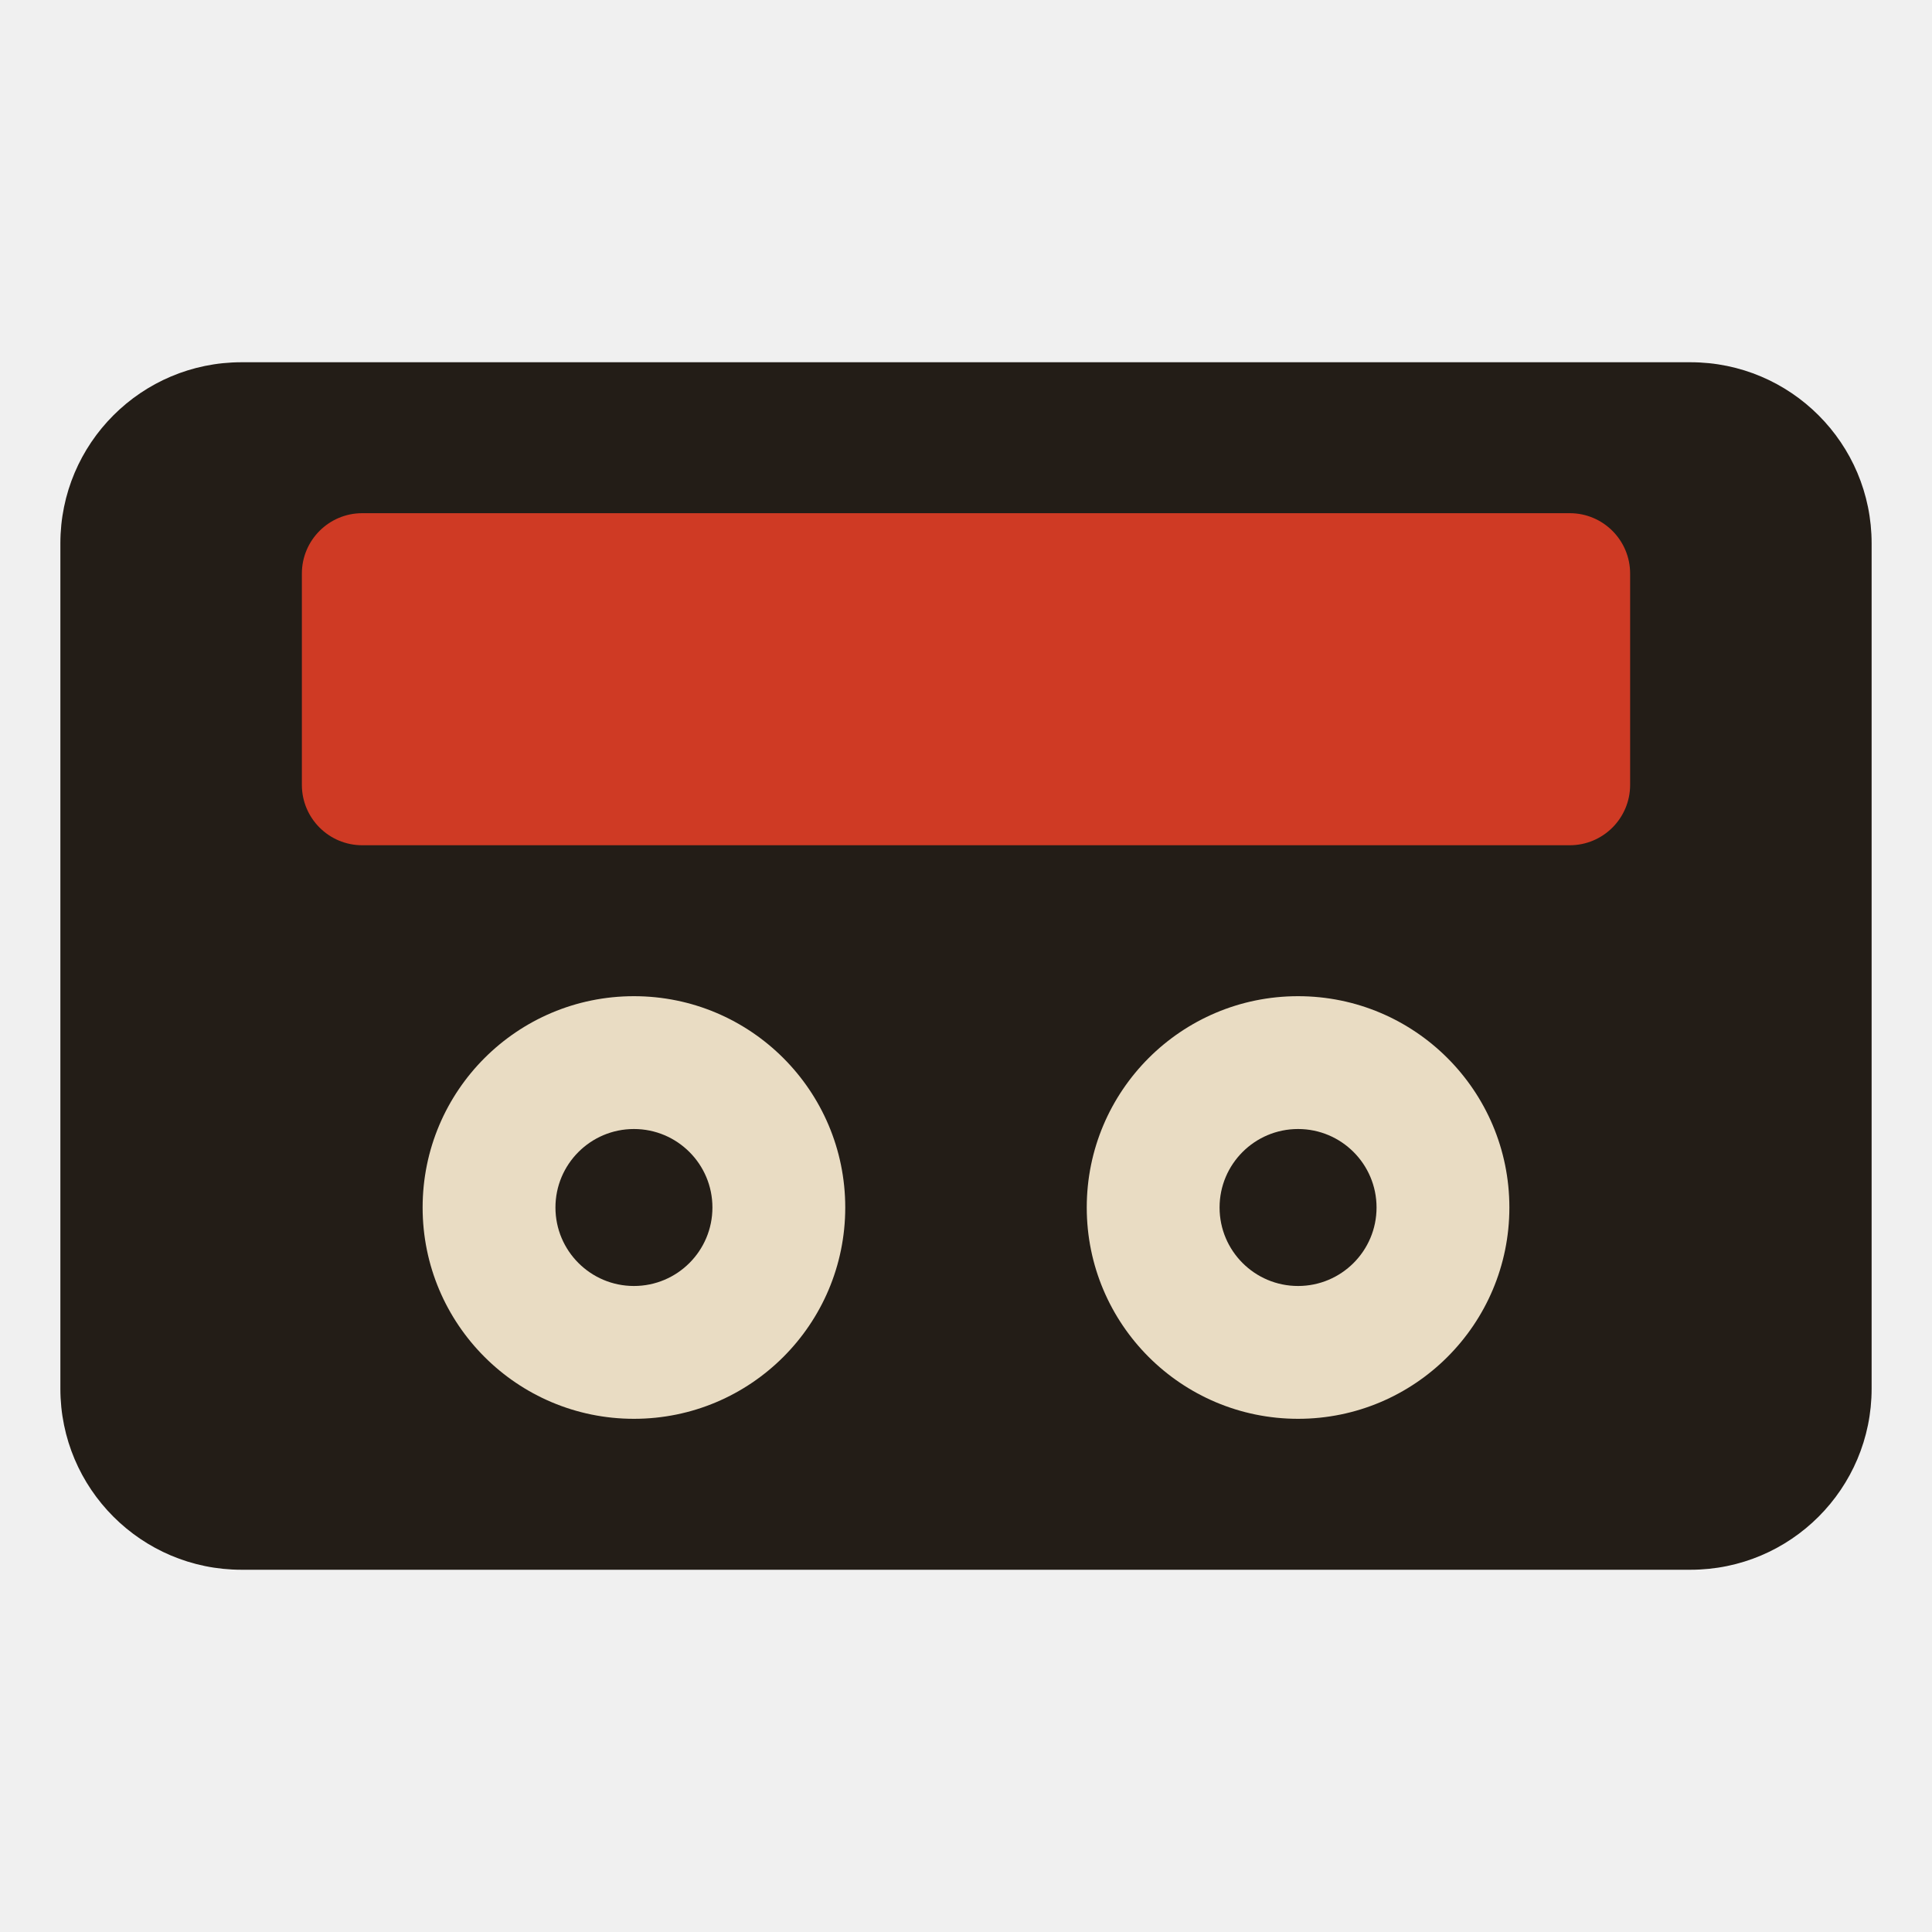
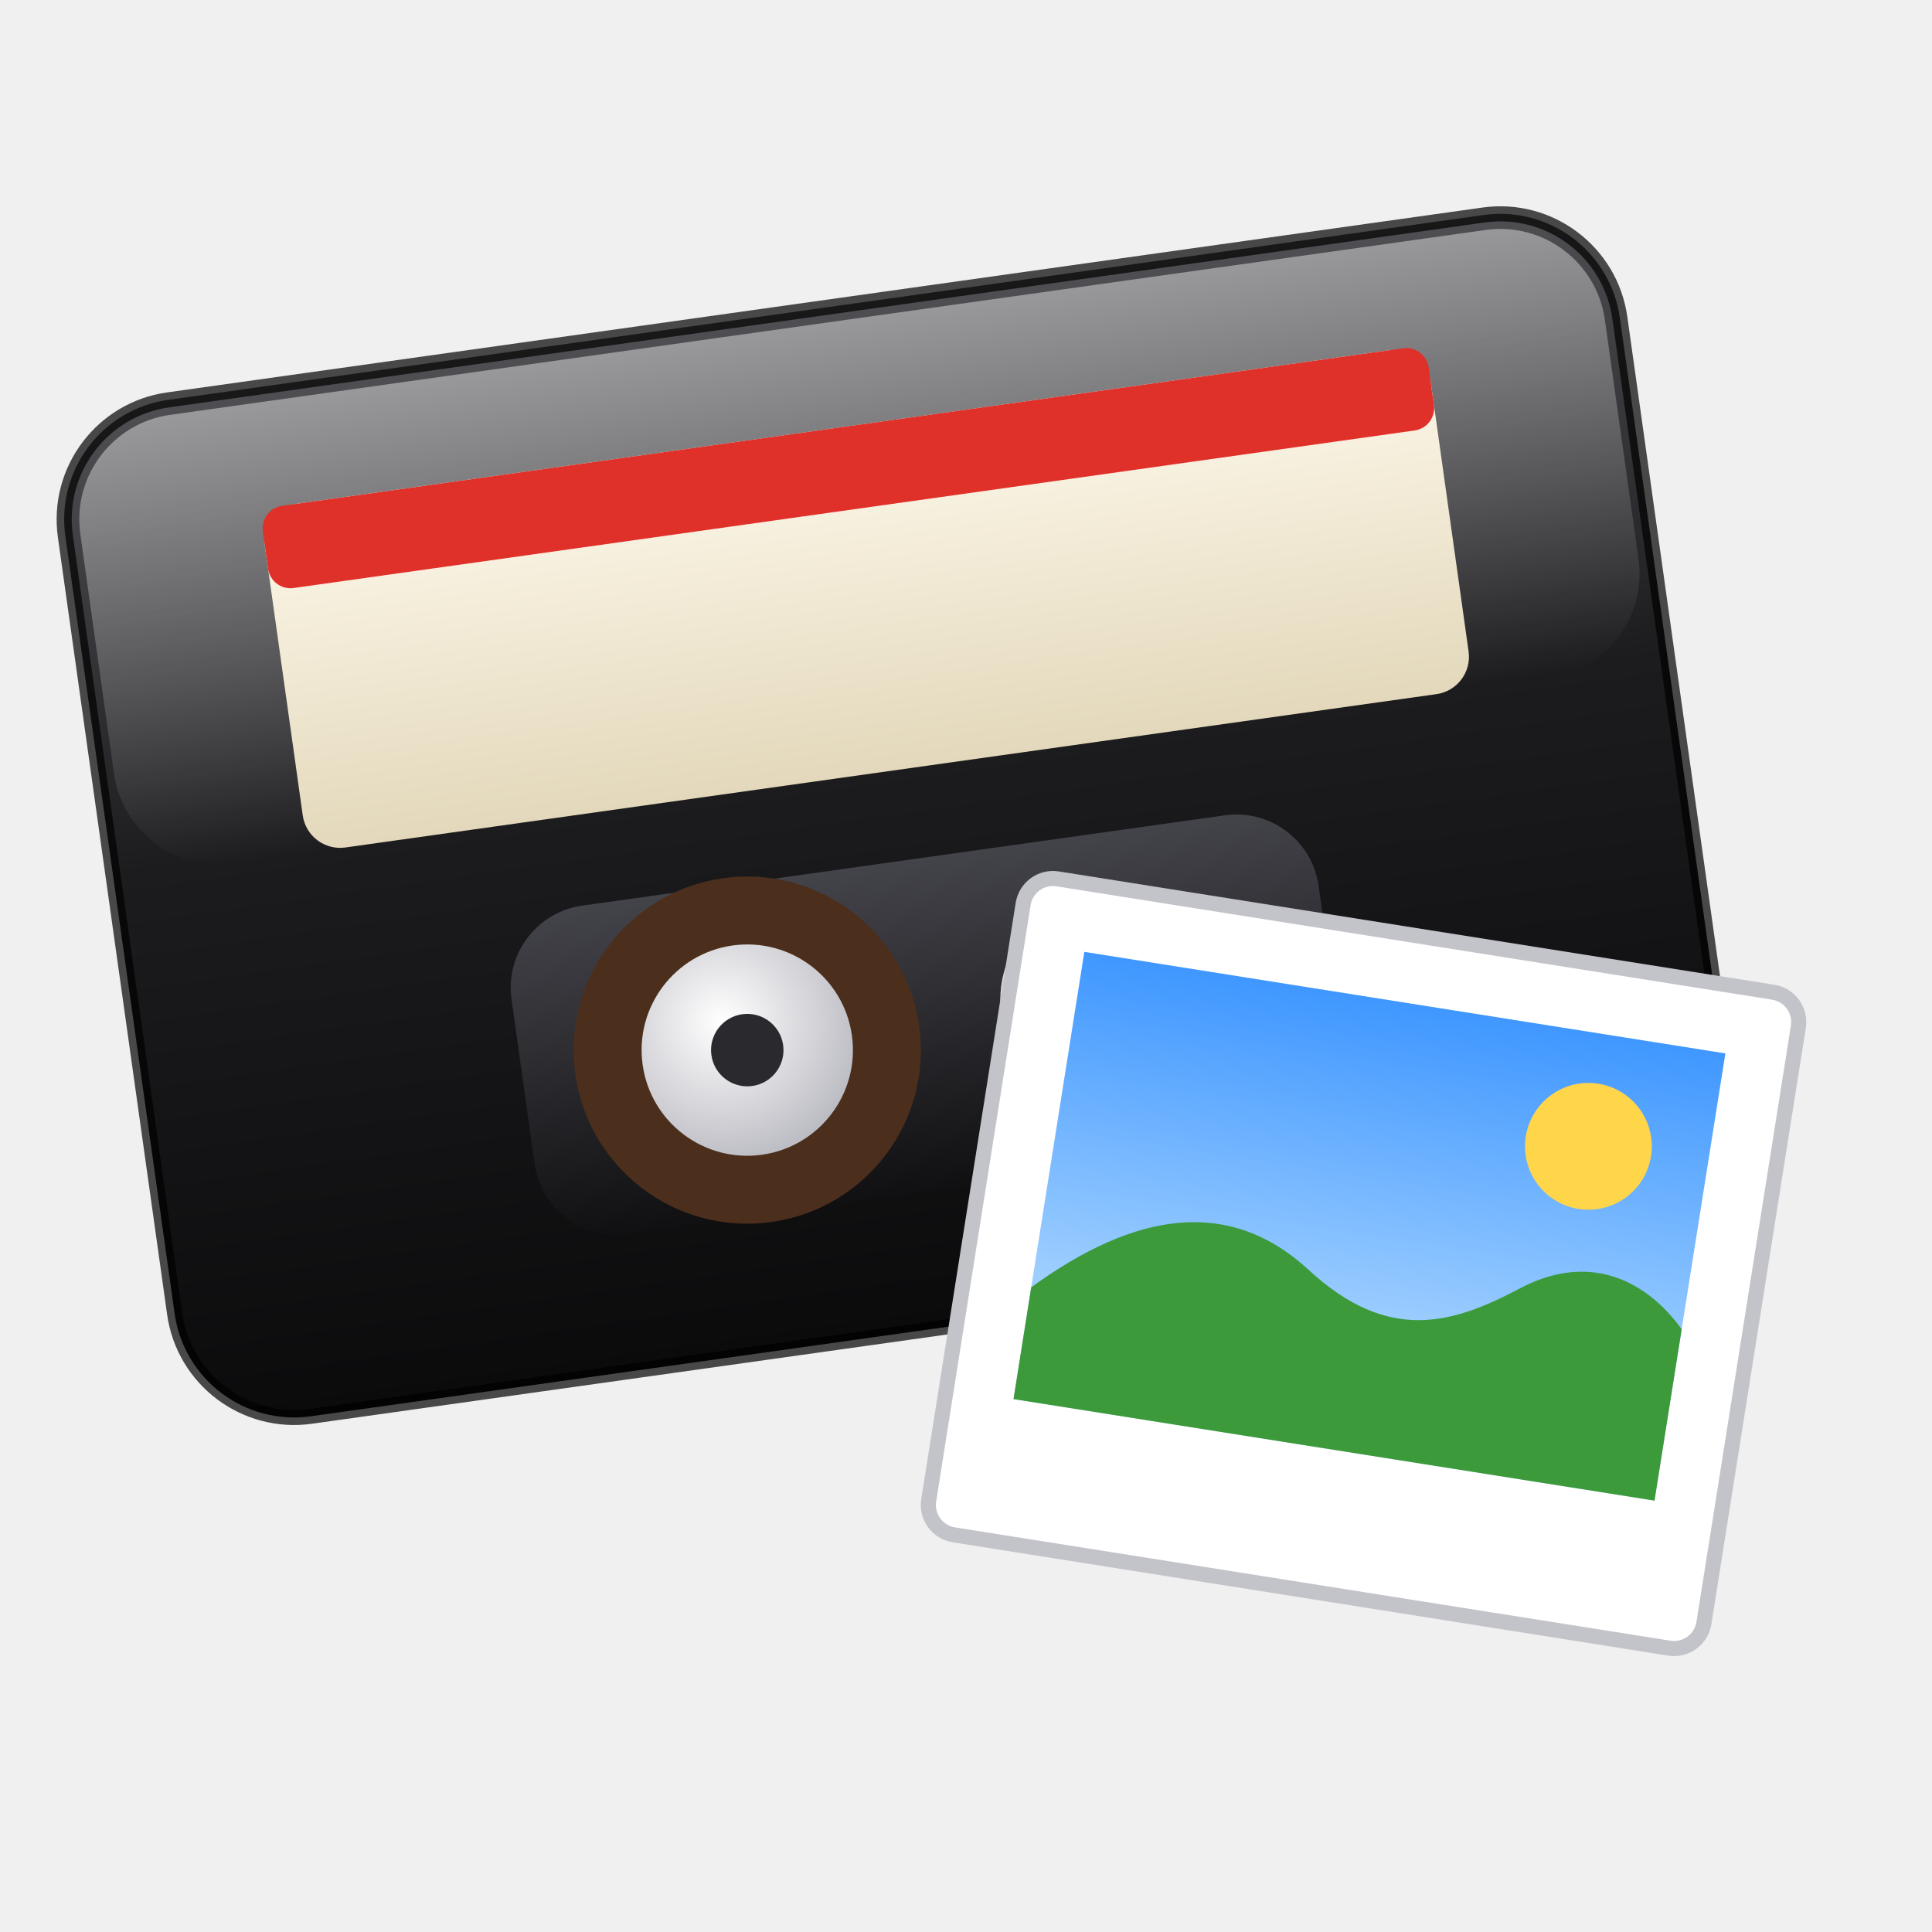
- <svg xmlns="http://www.w3.org/2000/svg" viewBox="0 0 64 64">
-   <rect x="2" y="12" width="60" height="40" rx="6" fill="#231d17" />
-   <rect x="10" y="17" width="44" height="11" rx="2" fill="#cf3a24" />
-   <circle cx="21" cy="40" r="7" fill="#e9dcc3" />
-   <circle cx="43" cy="40" r="7" fill="#e9dcc3" />
-   <circle cx="21" cy="40" r="2.6" fill="#231d17" />
-   <circle cx="43" cy="40" r="2.6" fill="#231d17" />
+ <svg xmlns="http://www.w3.org/2000/svg" viewBox="0 0 128 128">
+   <defs>
+     <linearGradient id="b" x1="0" y1="0" x2="0" y2="1">
+       <stop offset="0" stop-color="#4f4f53" />
+       <stop offset=".45" stop-color="#1c1c1f" />
+       <stop offset="1" stop-color="#0b0b0c" />
+     </linearGradient>
+     <linearGradient id="g" x1="0" y1="0" x2="0" y2="1">
+       <stop offset="0" stop-color="#fff" stop-opacity=".42" />
+       <stop offset="1" stop-color="#fff" stop-opacity="0" />
+     </linearGradient>
+     <linearGradient id="l" x1="0" y1="0" x2="0" y2="1">
+       <stop offset="0" stop-color="#fdf8ea" />
+       <stop offset="1" stop-color="#e3d8bb" />
+     </linearGradient>
+     <linearGradient id="w" x1="0" y1="0" x2="0" y2="1">
+       <stop offset="0" stop-color="#43434a" />
+       <stop offset="1" stop-color="#101012" />
+     </linearGradient>
+     <radialGradient id="r" cx=".4" cy=".35" r=".7">
+       <stop offset="0" stop-color="#fff" />
+       <stop offset="1" stop-color="#b9b9c1" />
+     </radialGradient>
+     <linearGradient id="s" x1="0" y1="0" x2="0" y2="1">
+       <stop offset="0" stop-color="#3f97ff" />
+       <stop offset="1" stop-color="#c3e4ff" />
+     </linearGradient>
+   </defs>
+   <g transform="rotate(-8 60 58)">
+     <rect x="8" y="20" width="104" height="68" rx="8" fill="url(#b)" stroke="#000" stroke-opacity=".7" />
+     <rect x="9" y="21" width="102" height="30" rx="7" fill="url(#g)" />
+     <rect x="21" y="28" width="78" height="23" rx="2.5" fill="url(#l)" />
+     <rect x="21" y="28" width="78" height="5.5" rx="1.5" fill="#e0302a" />
+     <rect x="33" y="57" width="54" height="22" rx="5.5" fill="url(#w)" />
+     <circle cx="48" cy="68" r="11.5" fill="#4b2f1c" />
+     <circle cx="48" cy="68" r="7" fill="url(#r)" />
+     <circle cx="48" cy="68" r="2.4" fill="#2a2a2e" />
+     <circle cx="72" cy="68" r="7" fill="url(#r)" />
+     <circle cx="72" cy="68" r="2.4" fill="#2a2a2e" />
+   </g>
+   <g transform="rotate(9 92 86)">
+     <rect x="64" y="62" width="52" height="44" rx="2" fill="#fff" stroke="#c3c3ca" />
+     <rect x="68.5" y="66.5" width="43" height="30" fill="url(#s)" />
+     <path d="M68.5 89c6-6 12-8 18-4s10 2 14-1 8-2 11 1v11.5h-43z" fill="#3c9a3b" />
+     <circle cx="103.5" cy="74" r="4.2" fill="#ffd54a" />
+   </g>
</svg>
